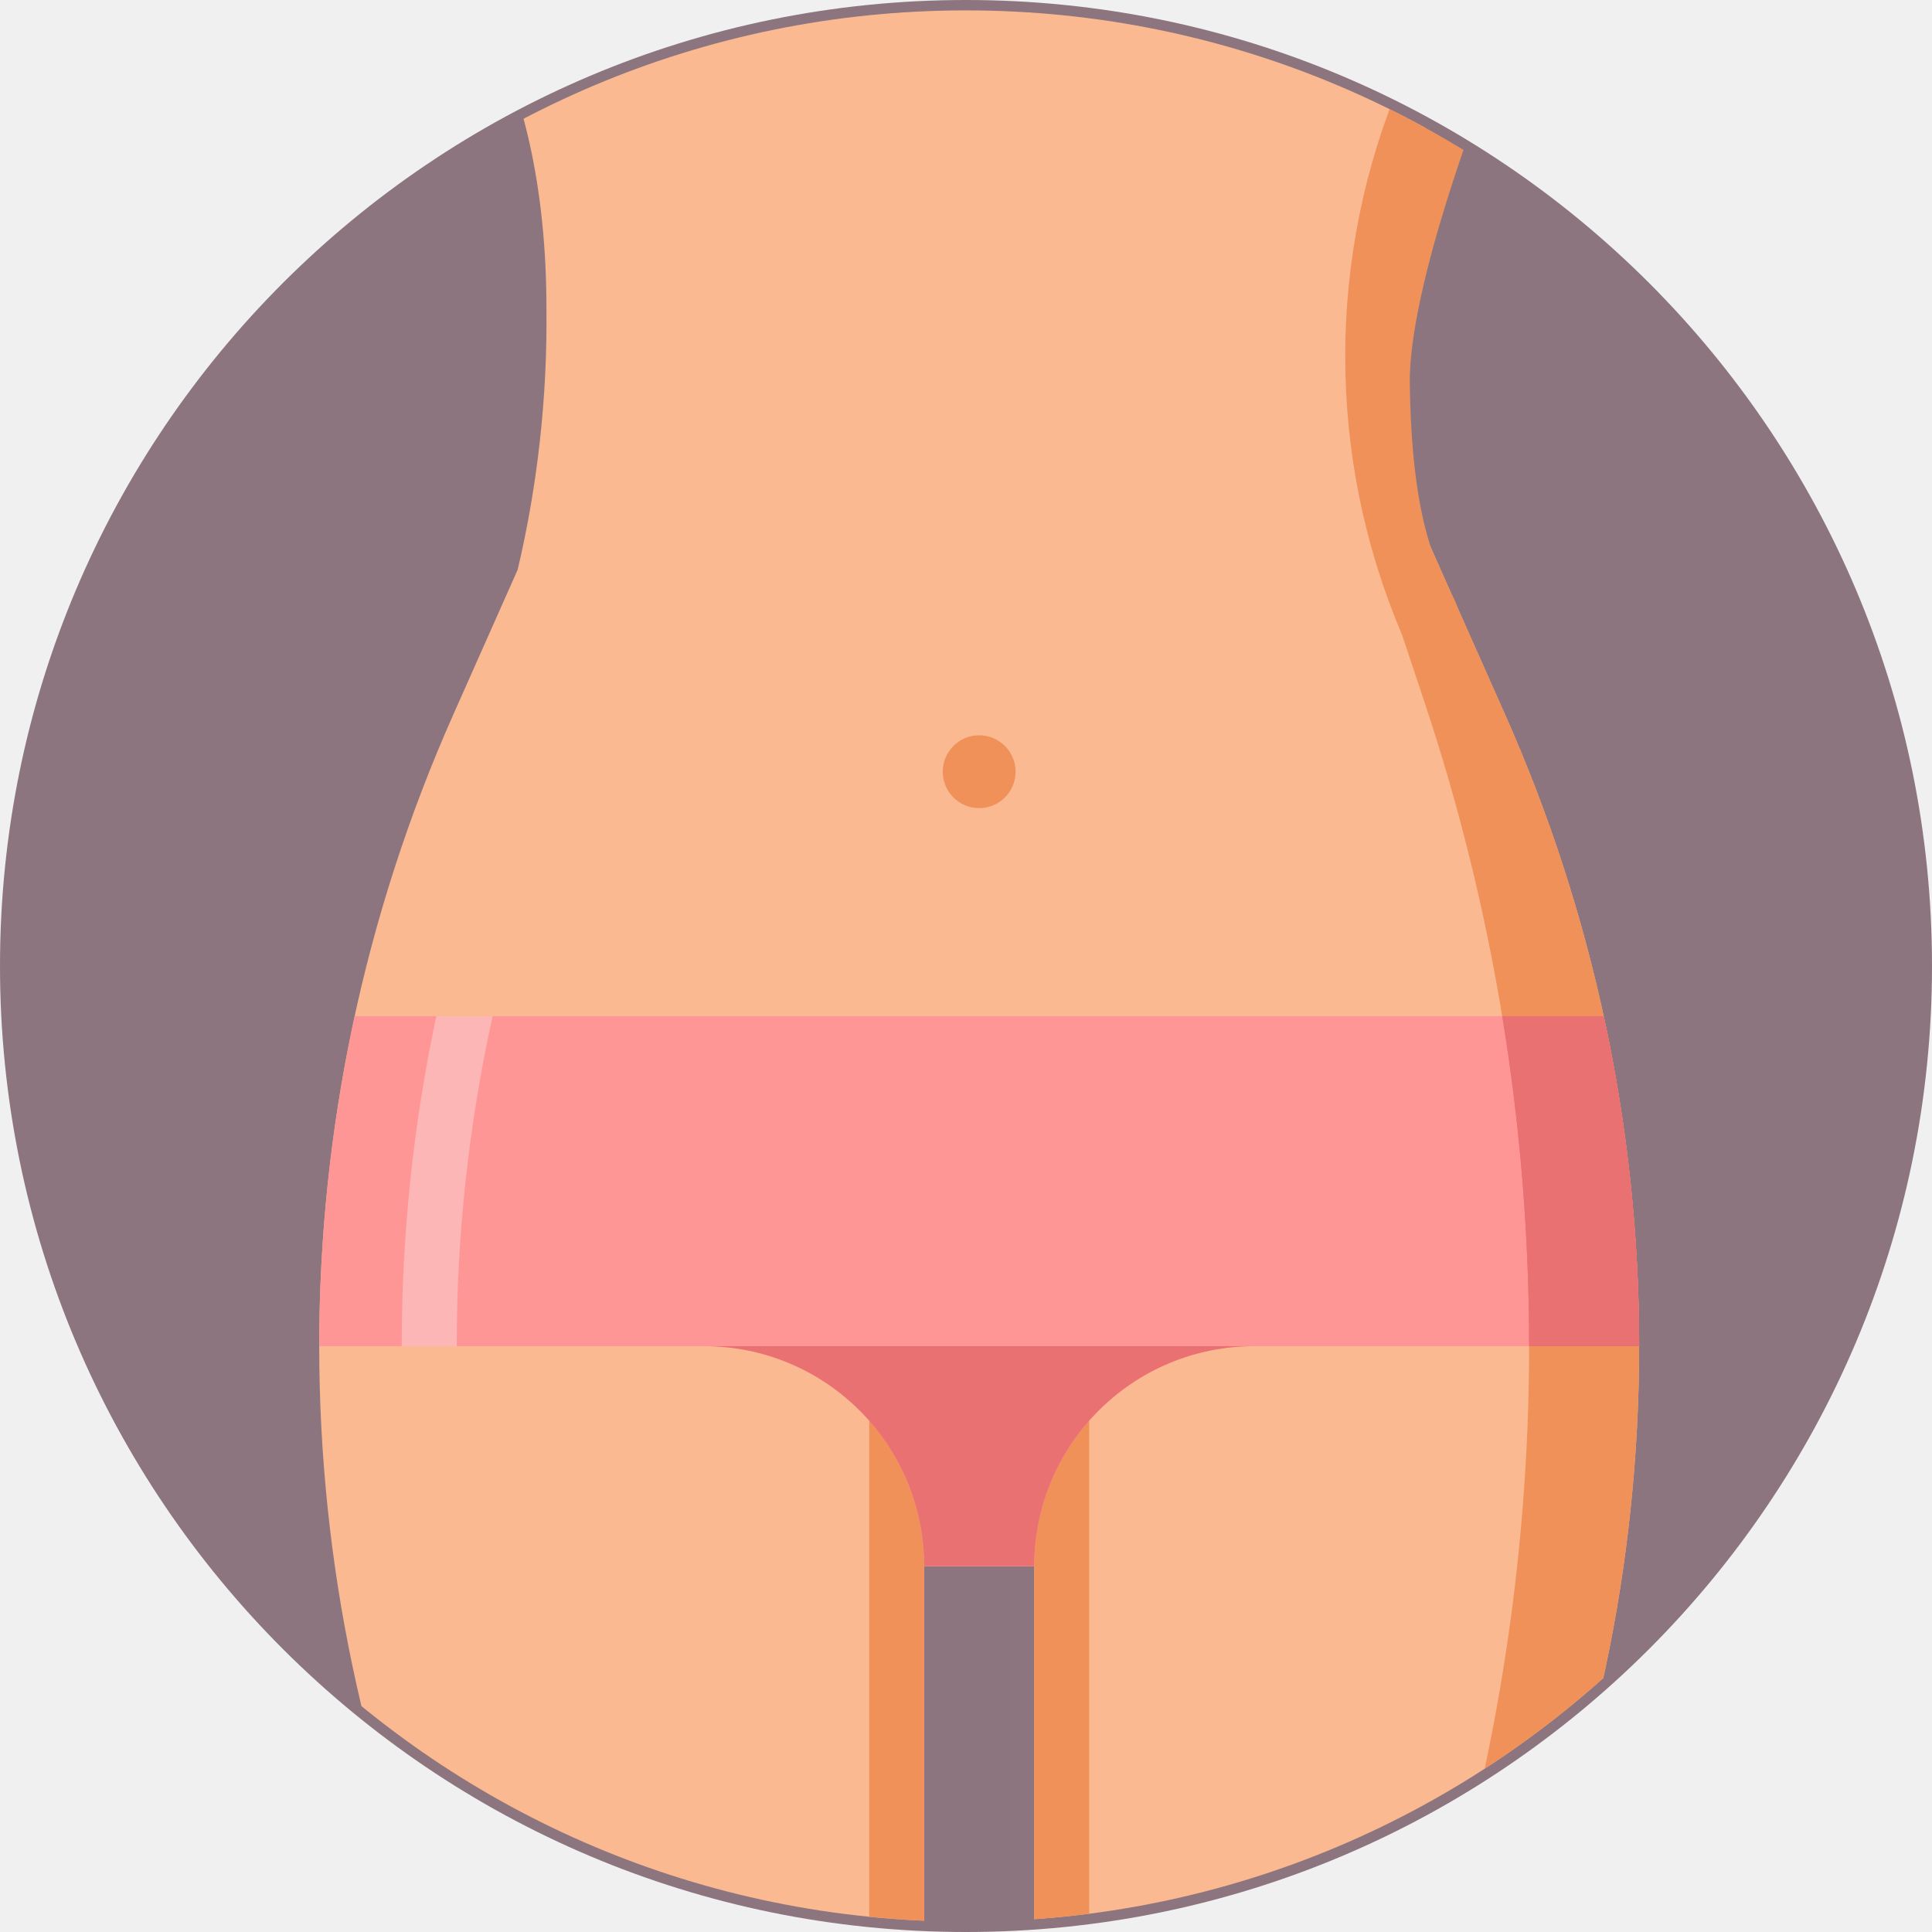
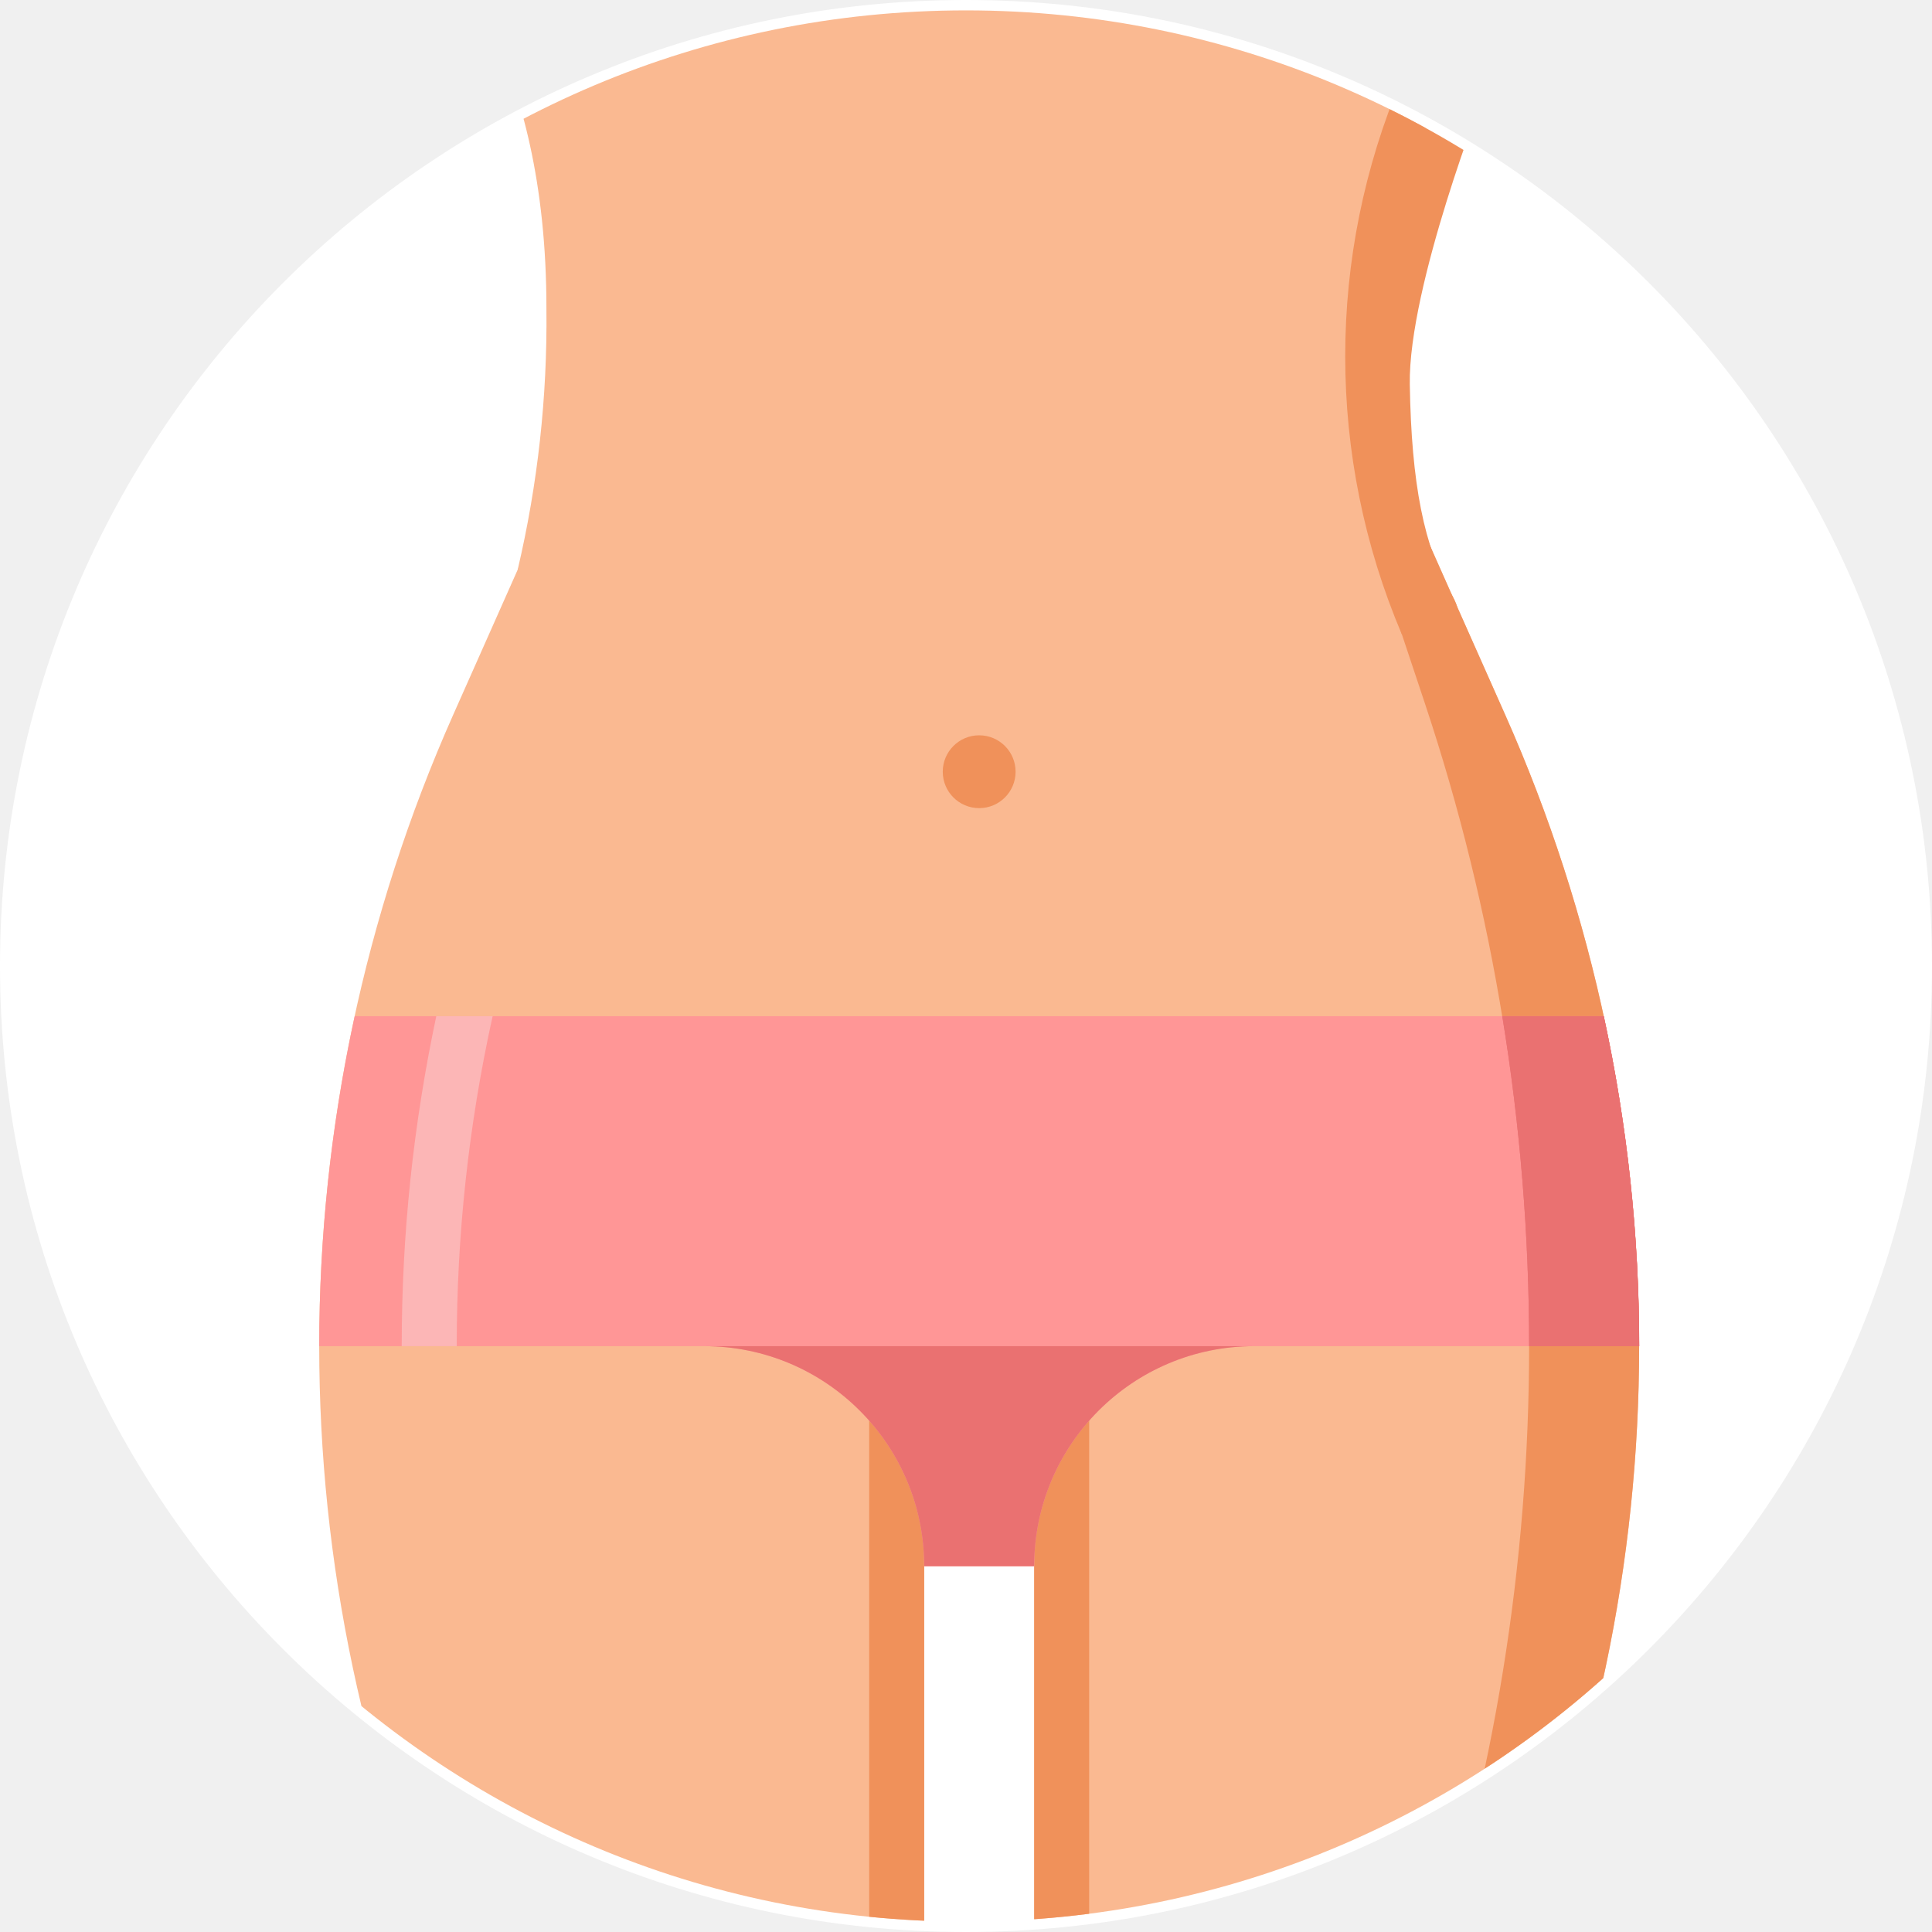
<svg xmlns="http://www.w3.org/2000/svg" width="93" height="93" viewBox="0 0 93 93">
  <defs>
    <clipPath id="clip-path">
      <path id="Intersección_3" data-name="Intersección 3" d="M3662.26,1802.358a46,46,0,1,1,46,46A46,46,0,0,1,3662.26,1802.358Z" fill="none" />
    </clipPath>
  </defs>
  <g id="Grupo_55840" data-name="Grupo 55840" transform="translate(-3661.76 -1755.858)">
    <g id="Elipse_4065" data-name="Elipse 4065">
-       <circle id="Elipse_4075" data-name="Elipse 4075" cx="46.5" cy="46.5" r="46.5" transform="translate(3661.76 1755.858)" fill="#8c757e" />
-       <circle id="Elipse_4076" data-name="Elipse 4076" cx="46" cy="46" r="46" transform="translate(3662.26 1756.358)" fill="#8c757e" />
+       <circle id="Elipse_4075" data-name="Elipse 4075" cx="46.5" cy="46.5" r="46.5" transform="translate(3661.76 1755.858)" fill="#fff" />
+       <circle id="Elipse_4076" data-name="Elipse 4076" cx="46" cy="46" r="46" transform="translate(3662.26 1756.358)" fill="#fff" />
    </g>
    <g id="Grupo_55852" data-name="Grupo 55852">
      <g id="Grupo_55851" data-name="Grupo 55851" clip-path="url(#clip-path)">
        <g id="Grupo_55850" data-name="Grupo 55850">
          <g id="Grupo_55849" data-name="Grupo 55849">
            <g id="Grupo_55848" data-name="Grupo 55848">
              <g id="Grupo_55840-2" data-name="Grupo 55840">
                <path id="Trazado_106230" data-name="Trazado 106230" d="M3687.716,1780.949l-4.138,9.311a74.846,74.846,0,0,0,0,60.8l4.138,9.311h18.531v-29.12h5.295v29.12h18.531l4.138-9.311a74.844,74.844,0,0,0,0-60.8l-4.138-9.311Z" fill="#fab991" />
              </g>
              <g id="Grupo_55841" data-name="Grupo 55841">
                <path id="Trazado_106231" data-name="Trazado 106231" d="M3730.073,1860.367l4.138-9.311a74.844,74.844,0,0,0,0-60.8l-3.295-7.413-.843-1.9h-2.648l2.919,8.757a97.876,97.876,0,0,1,0,61.9l-2.919,8.757Z" fill="#f0915a" />
              </g>
              <g id="Grupo_55842" data-name="Grupo 55842">
                <path id="Trazado_106232" data-name="Trazado 106232" d="M3703.6,1820.658h2.647v39.709H3703.6Z" fill="#f0915a" />
              </g>
              <g id="Grupo_55843" data-name="Grupo 55843">
                <path id="Trazado_106233" data-name="Trazado 106233" d="M3711.542,1820.658h2.647v39.709h-2.647Z" fill="#f0915a" />
              </g>
              <g id="Grupo_55844" data-name="Grupo 55844">
                <path id="Trazado_106234" data-name="Trazado 106234" d="M3722.131,1820.658h18.531a74.873,74.873,0,0,0-1.707-15.884h-60.121a74.873,74.873,0,0,0-1.707,15.884h18.531a10.589,10.589,0,0,1,10.589,10.589h5.295A10.589,10.589,0,0,1,3722.131,1820.658Z" fill="#ff9696" />
              </g>
              <g id="Grupo_55845" data-name="Grupo 55845">
                <path id="Trazado_106235" data-name="Trazado 106235" d="M3735.367,1820.658h5.3a74.873,74.873,0,0,0-1.707-15.884h-4.886A97.91,97.91,0,0,1,3735.367,1820.658Z" fill="#ea7171" />
              </g>
              <g id="Grupo_55846" data-name="Grupo 55846">
                <path id="Trazado_106236" data-name="Trazado 106236" d="M3706.247,1831.247a10.589,10.589,0,0,0-10.589-10.589h26.473a10.589,10.589,0,0,0-10.589,10.589Z" fill="#ea7171" />
              </g>
              <g id="Grupo_55847" data-name="Grupo 55847">
                <circle id="Elipse_4077" data-name="Elipse 4077" cx="1.753" cy="1.753" r="1.753" transform="translate(3707.141 1791.253)" fill="#f0915a" />
              </g>
            </g>
          </g>
          <path id="Trazado_106237" data-name="Trazado 106237" d="M3686.679,1783.283a52.223,52.223,0,0,0,1.384-12.541c.016-12.364-5.086-17.041-5.086-17.041s18.023-3.667,20.2-3.506,14.628,1.705,16.158,1.947,12.331,5.953,12.331,5.953l-4.237,12.888,1.368,12.3s-5.876,1.223-6.118,1.223S3686.679,1783.283,3686.679,1783.283Z" fill="#fab991" />
        </g>
        <path id="Trazado_106238" data-name="Trazado 106238" d="M3738.323,1754.622l-5.1,5.669s-3.677,9.339-3.6,14.074.675,7.852,2.03,10.141-2.416,1.881-2.416,1.881a34.221,34.221,0,0,1,0-26.754c6.18-14.011,5.046-5.011,5.046-5.011Z" fill="#f0915a" />
      </g>
    </g>
    <g id="Grupo_55853" data-name="Grupo 55853">
      <path id="Trazado_106239" data-name="Trazado 106239" d="M3685.473,1804.774h-2.711a76.09,76.09,0,0,0-1.664,15.884h2.648A73.353,73.353,0,0,1,3685.473,1804.774Z" fill="#fcb6b6" />
    </g>
    <g id="Grupo_55854" data-name="Grupo 55854">
      <path id="Trazado_106240" data-name="Trazado 106240" d="M3735.367,1820.658h5.3a74.873,74.873,0,0,0-1.707-15.884h-4.886A97.91,97.91,0,0,1,3735.367,1820.658Z" fill="#ea7171" />
    </g>
  </g>
</svg>
